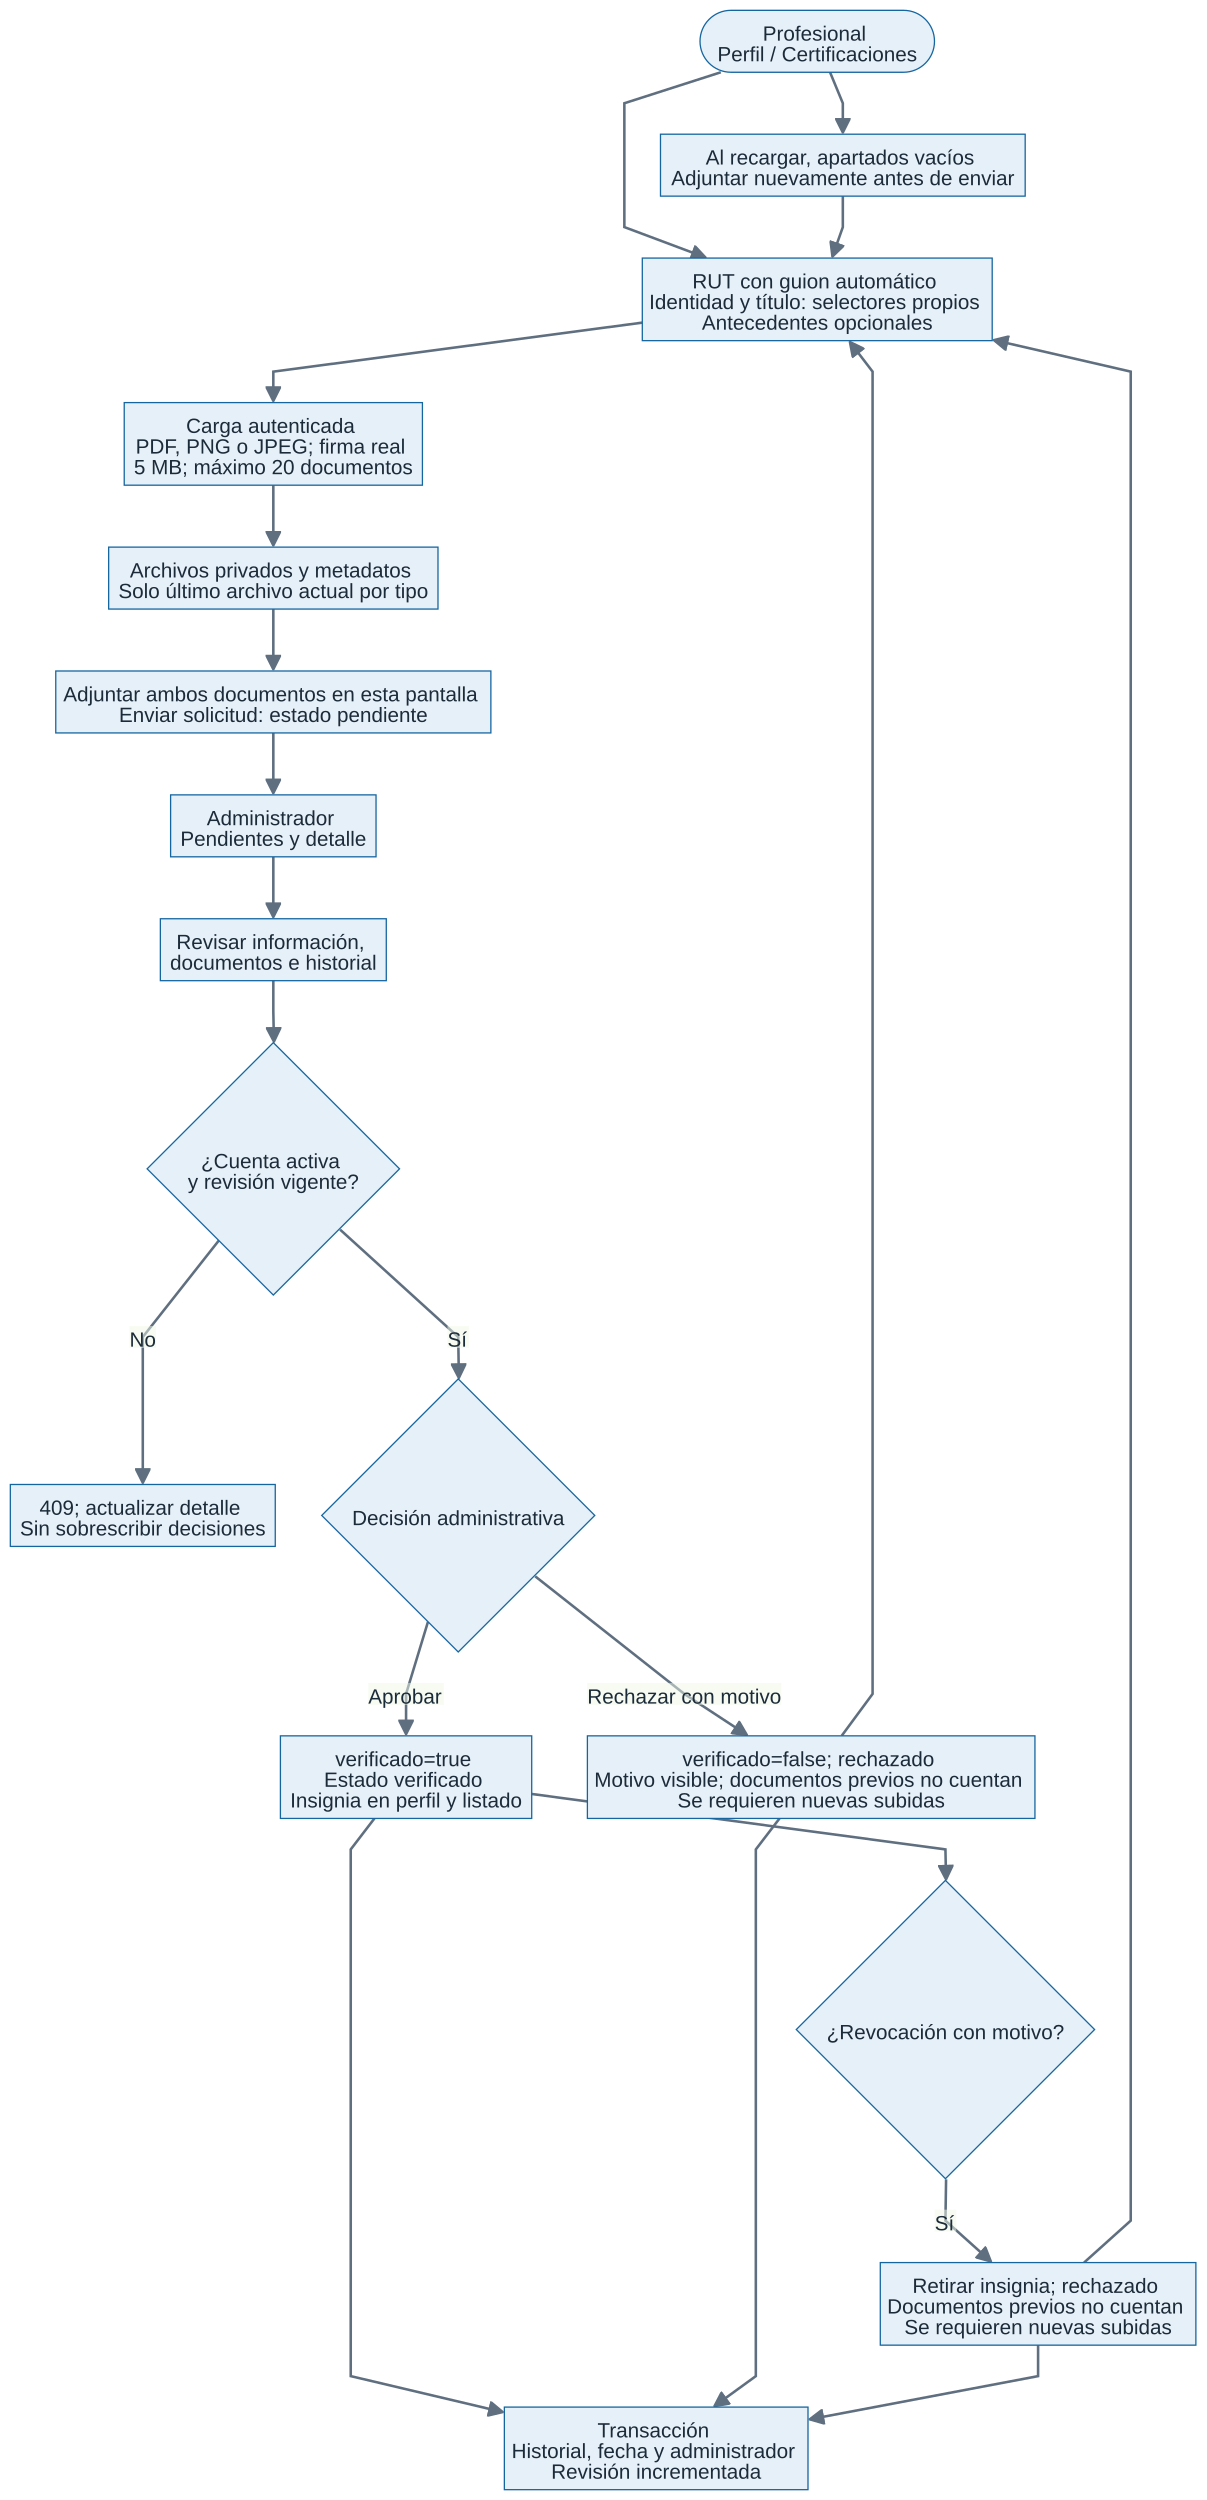
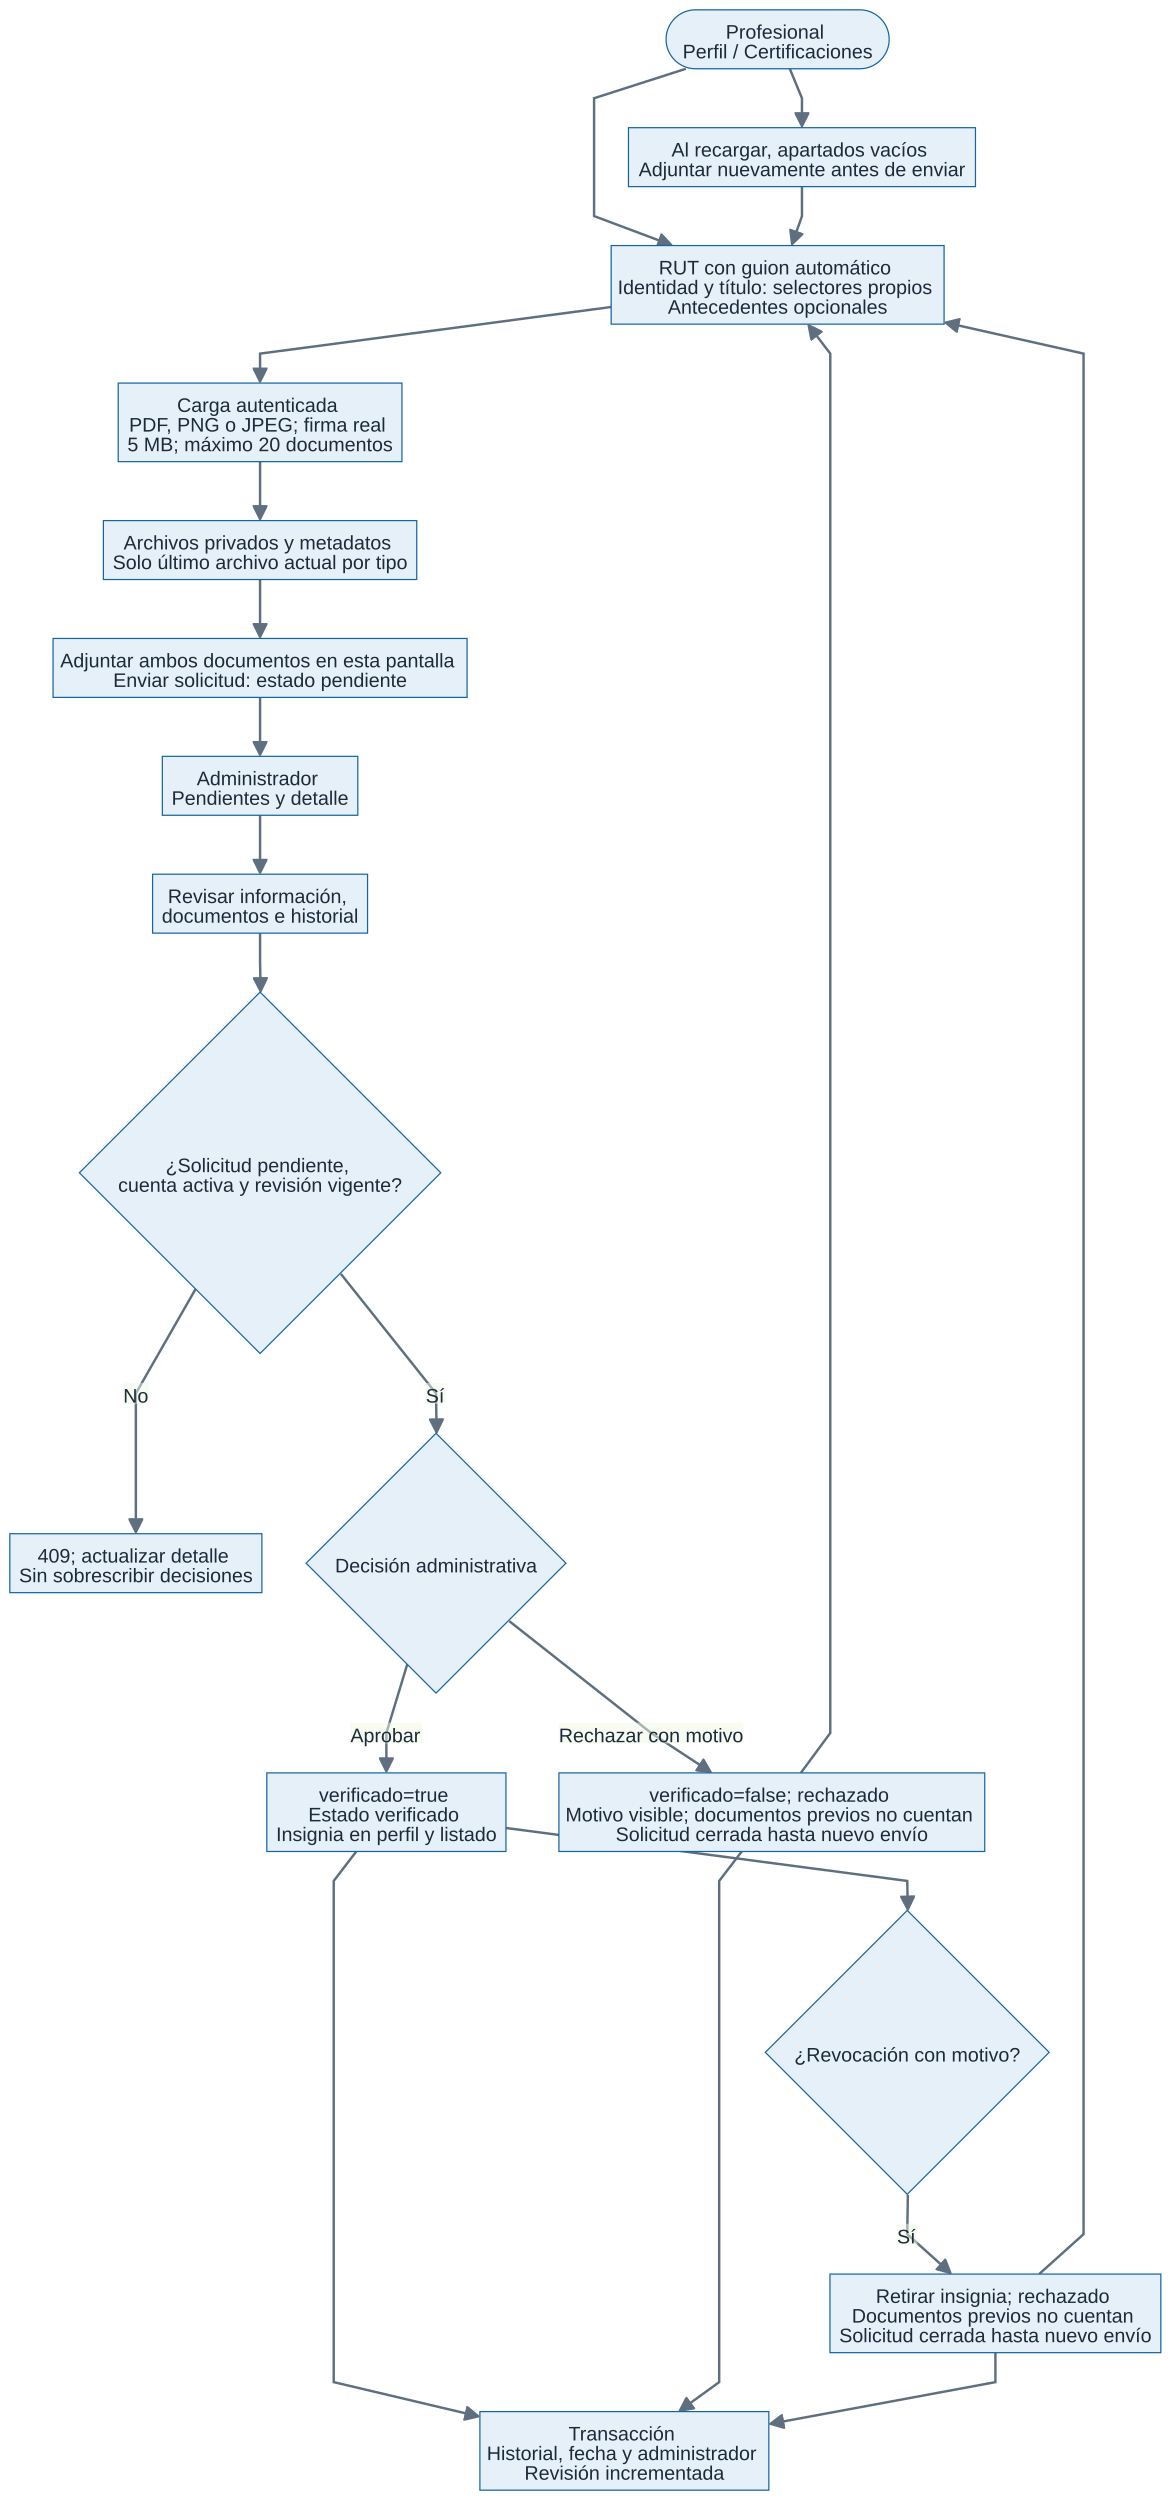
- <svg xmlns="http://www.w3.org/2000/svg" aria-roledescription="flowchart-v2" role="graphics-document document" viewBox="-8 -8 934.764 1937.414" height="1937.414" width="934.764" id="diagram">
+ <svg xmlns="http://www.w3.org/2000/svg" aria-roledescription="flowchart-v2" role="graphics-document document" viewBox="-8 -8 953.449 2036.141" height="2036.141" width="953.449" id="diagram">
  <style>#diagram{font-family:Arial;font-size:16px;fill:#1c2b39;}#diagram .error-icon{fill:hsl(26.667, 56.25%, 98.725%);}#diagram .error-text{fill:rgb(1.422, 3.453, 5.078);stroke:rgb(1.422, 3.453, 5.078);}#diagram .edge-thickness-normal{stroke-width:2px;}#diagram .edge-thickness-thick{stroke-width:3.5px;}#diagram .edge-pattern-solid{stroke-dasharray:0;}#diagram .edge-pattern-dashed{stroke-dasharray:3;}#diagram .edge-pattern-dotted{stroke-dasharray:2;}#diagram .marker{fill:#5f6f80;stroke:#5f6f80;}#diagram .marker.cross{stroke:#5f6f80;}#diagram svg{font-family:Arial;font-size:16px;}#diagram .label{font-family:Arial;color:#1c2b39;}#diagram .cluster-label text{fill:rgb(1.422, 3.453, 5.078);}#diagram .cluster-label span,#diagram p{color:rgb(1.422, 3.453, 5.078);}#diagram .label text,#diagram span,#diagram p{fill:#1c2b39;color:#1c2b39;}#diagram .node rect,#diagram .node circle,#diagram .node ellipse,#diagram .node polygon,#diagram .node path{fill:#e6f0f8;stroke:#1565a0;stroke-width:1px;}#diagram .flowchart-label text{text-anchor:middle;}#diagram .node .katex path{fill:#000;stroke:#000;stroke-width:1px;}#diagram .node .label{text-align:center;}#diagram .node.clickable{cursor:pointer;}#diagram .arrowheadPath{fill:#0b0b0b;}#diagram .edgePath .path{stroke:#5f6f80;stroke-width:2.0px;}#diagram .flowchart-link{stroke:#5f6f80;fill:none;}#diagram .edgeLabel{background-color:hsl(86.667, 56.25%, 93.725%);text-align:center;}#diagram .edgeLabel rect{opacity:0.5;background-color:hsl(86.667, 56.25%, 93.725%);fill:hsl(86.667, 56.25%, 93.725%);}#diagram .labelBkg{background-color:rgba(240, 248, 230, 0.5);}#diagram .cluster rect{fill:hsl(26.667, 56.25%, 98.725%);stroke:hsl(26.667, 16.25%, 88.725%);stroke-width:1px;}#diagram .cluster text{fill:rgb(1.422, 3.453, 5.078);}#diagram .cluster span,#diagram p{color:rgb(1.422, 3.453, 5.078);}#diagram div.mermaidTooltip{position:absolute;text-align:center;max-width:200px;padding:2px;font-family:Arial;font-size:12px;background:hsl(26.667, 56.25%, 98.725%);border:1px solid hsl(26.667, 16.25%, 88.725%);border-radius:2px;pointer-events:none;z-index:100;}#diagram .flowchartTitleText{text-anchor:middle;font-size:18px;fill:#1c2b39;}#diagram :root{--mermaid-font-family:"trebuchet ms",verdana,arial,sans-serif;}</style>
  <g>
    <marker orient="auto" markerHeight="12" markerWidth="12" markerUnits="userSpaceOnUse" refY="5" refX="6" viewBox="0 0 10 10" class="marker flowchart" id="diagram_flowchart-pointEnd">
      <path style="stroke-width: 1; stroke-dasharray: 1, 0;" class="arrowMarkerPath" d="M 0 0 L 10 5 L 0 10 z" />
    </marker>
    <marker orient="auto" markerHeight="12" markerWidth="12" markerUnits="userSpaceOnUse" refY="5" refX="4.5" viewBox="0 0 10 10" class="marker flowchart" id="diagram_flowchart-pointStart">
      <path style="stroke-width: 1; stroke-dasharray: 1, 0;" class="arrowMarkerPath" d="M 0 5 L 10 10 L 10 0 z" />
    </marker>
    <marker orient="auto" markerHeight="11" markerWidth="11" markerUnits="userSpaceOnUse" refY="5" refX="11" viewBox="0 0 10 10" class="marker flowchart" id="diagram_flowchart-circleEnd">
      <circle style="stroke-width: 1; stroke-dasharray: 1, 0;" class="arrowMarkerPath" r="5" cy="5" cx="5" />
    </marker>
    <marker orient="auto" markerHeight="11" markerWidth="11" markerUnits="userSpaceOnUse" refY="5" refX="-1" viewBox="0 0 10 10" class="marker flowchart" id="diagram_flowchart-circleStart">
      <circle style="stroke-width: 1; stroke-dasharray: 1, 0;" class="arrowMarkerPath" r="5" cy="5" cx="5" />
    </marker>
    <marker orient="auto" markerHeight="11" markerWidth="11" markerUnits="userSpaceOnUse" refY="5.2" refX="12" viewBox="0 0 11 11" class="marker cross flowchart" id="diagram_flowchart-crossEnd">
      <path style="stroke-width: 2; stroke-dasharray: 1, 0;" class="arrowMarkerPath" d="M 1,1 l 9,9 M 10,1 l -9,9" />
    </marker>
    <marker orient="auto" markerHeight="11" markerWidth="11" markerUnits="userSpaceOnUse" refY="5.2" refX="-1" viewBox="0 0 11 11" class="marker cross flowchart" id="diagram_flowchart-crossStart">
      <path style="stroke-width: 2; stroke-dasharray: 1, 0;" class="arrowMarkerPath" d="M 1,1 l 9,9 M 10,1 l -9,9" />
    </marker>
    <g class="root">
      <g class="clusters" />
      <g class="edgePaths">
        <path marker-end="url(#diagram_flowchart-pointEnd)" style="fill:none;" class="edge-thickness-normal edge-pattern-solid flowchart-link LS-P LE-C" id="L-P-C-0" d="M550.596,48L475.852,72L475.852,120L475.852,168L534.955,190.141" />
        <path marker-end="url(#diagram_flowchart-pointEnd)" style="fill:none;" class="edge-thickness-normal edge-pattern-solid flowchart-link LS-C LE-U" id="L-C-U-0" d="M489.762,242.012L203.814,280L203.814,298.7" />
        <path marker-end="url(#diagram_flowchart-pointEnd)" style="fill:none;" class="edge-thickness-normal edge-pattern-solid flowchart-link LS-U LE-S" id="L-U-S-0" d="M203.814,368L203.814,392L203.814,410.7" />
        <path marker-end="url(#diagram_flowchart-pointEnd)" style="fill:none;" class="edge-thickness-normal edge-pattern-solid flowchart-link LS-S LE-E" id="L-S-E-0" d="M203.814,464L203.814,488L203.814,506.7" />
        <path marker-end="url(#diagram_flowchart-pointEnd)" style="fill:none;" class="edge-thickness-normal edge-pattern-solid flowchart-link LS-P LE-F" id="L-P-F-0" d="M635.252,48L645.164,72L645.164,90.7" />
        <path marker-end="url(#diagram_flowchart-pointEnd)" style="fill:none;" class="edge-thickness-normal edge-pattern-solid flowchart-link LS-F LE-C" id="L-F-C-0" d="M645.164,144L645.164,168L638.437,187.004" />
        <path marker-end="url(#diagram_flowchart-pointEnd)" style="fill:none;" class="edge-thickness-normal edge-pattern-solid flowchart-link LS-E LE-L" id="L-E-L-0" d="M203.814,560L203.814,584L203.814,602.7" />
        <path marker-end="url(#diagram_flowchart-pointEnd)" style="fill:none;" class="edge-thickness-normal edge-pattern-solid flowchart-link LS-L LE-D" id="L-L-D-0" d="M203.814,656L203.814,680L203.814,698.7" />
        <path marker-end="url(#diagram_flowchart-pointEnd)" style="fill:none;" class="edge-thickness-normal edge-pattern-solid flowchart-link LS-D LE-R" id="L-D-R-0" d="M203.814,752L203.814,776L204.206,795.201" />
-         <path marker-end="url(#diagram_flowchart-pointEnd)" style="fill:none;" class="edge-thickness-normal edge-pattern-solid flowchart-link LS-R LE-X" id="L-R-X-0" d="M161.569,953.372L102.656,1028.117L102.656,1137.122" />
-         <path marker-end="url(#diagram_flowchart-pointEnd)" style="fill:none;" class="edge-thickness-normal edge-pattern-solid flowchart-link LS-R LE-V" id="L-R-V-0" d="M255.541,944.89L347.117,1028.117L347.537,1055.818" />
-         <path marker-end="url(#diagram_flowchart-pointEnd)" style="fill:none;" class="edge-thickness-normal edge-pattern-solid flowchart-link LS-V LE-A" id="L-V-A-0" d="M323.682,1248.792L306.684,1304.727L306.684,1331.927" />
-         <path marker-end="url(#diagram_flowchart-pointEnd)" style="fill:none;" class="edge-thickness-normal edge-pattern-solid flowchart-link LS-V LE-H" id="L-V-H-0" d="M406.747,1213.597L522.328,1304.727L567.427,1334.319" />
-         <path marker-end="url(#diagram_flowchart-pointEnd)" style="fill:none;" class="edge-thickness-normal edge-pattern-solid flowchart-link LS-H LE-C" id="L-H-C-0" d="M644.241,1337.227L668.225,1304.727L668.225,1166.422L668.225,1028.117L668.225,897.809L668.225,776L668.225,728L668.225,680L668.225,632L668.225,584L668.225,536L668.225,488L668.225,440L668.225,392L668.225,336L668.225,280L653.068,260.208" />
-         <path marker-end="url(#diagram_flowchart-pointEnd)" style="fill:none;" class="edge-thickness-normal edge-pattern-solid flowchart-link LS-A LE-J" id="L-A-J-0" d="M404.063,1382.273L724.682,1425.227L725.073,1444.428" />
-         <path marker-end="url(#diagram_flowchart-pointEnd)" style="fill:none;" class="edge-thickness-normal edge-pattern-solid flowchart-link LS-J LE-N" id="L-J-N-0" d="M725.182,1680.914L724.682,1712.914L756.916,1741.872" />
-         <path marker-end="url(#diagram_flowchart-pointEnd)" style="fill:none;" class="edge-thickness-normal edge-pattern-solid flowchart-link LS-N LE-C" id="L-N-C-0" d="M832.099,1745.414L868.275,1712.914L868.275,1564.82L868.275,1425.227L868.275,1369.227L868.275,1304.727L868.275,1166.422L868.275,1028.117L868.275,897.809L868.275,776L868.275,728L868.275,680L868.275,632L868.275,584L868.275,536L868.275,488L868.275,440L868.275,392L868.275,336L868.275,280L766.083,256.443" />
-         <path marker-end="url(#diagram_flowchart-pointEnd)" style="fill:none;" class="edge-thickness-normal edge-pattern-solid flowchart-link LS-A LE-T" id="L-A-T-0" d="M282.178,1401.227L263.799,1425.227L263.799,1564.82L263.799,1712.914L263.799,1777.414L263.799,1833.414L377.702,1860.36" />
-         <path marker-end="url(#diagram_flowchart-pointEnd)" style="fill:none;" class="edge-thickness-normal edge-pattern-solid flowchart-link LS-H LE-T" id="L-H-T-0" d="M596.121,1401.227L577.742,1425.227L577.742,1564.82L577.742,1712.914L577.742,1777.414L577.742,1833.414L548.936,1854.303" />
-         <path marker-end="url(#diagram_flowchart-pointEnd)" style="fill:none;" class="edge-thickness-normal edge-pattern-solid flowchart-link LS-N LE-T" id="L-N-T-0" d="M796.479,1809.414L796.479,1833.414L623.379,1866.167" />
+         <path marker-end="url(#diagram_flowchart-pointEnd)" style="fill:none;" class="edge-thickness-normal edge-pattern-solid flowchart-link LS-R LE-X" id="L-R-X-0" d="M151.301,1041.831L102.656,1126.844L102.656,1235.848" />
+         <path marker-end="url(#diagram_flowchart-pointEnd)" style="fill:none;" class="edge-thickness-normal edge-pattern-solid flowchart-link LS-R LE-V" id="L-R-V-0" d="M269.614,1029.544L347.117,1126.844L347.537,1154.544" />
+         <path marker-end="url(#diagram_flowchart-pointEnd)" style="fill:none;" class="edge-thickness-normal edge-pattern-solid flowchart-link LS-V LE-A" id="L-V-A-0" d="M323.682,1347.518L306.684,1403.453L306.684,1430.653" />
+         <path marker-end="url(#diagram_flowchart-pointEnd)" style="fill:none;" class="edge-thickness-normal edge-pattern-solid flowchart-link LS-V LE-H" id="L-V-H-0" d="M406.747,1312.323L522.328,1403.453L567.427,1433.046" />
+         <path marker-end="url(#diagram_flowchart-pointEnd)" style="fill:none;" class="edge-thickness-normal edge-pattern-solid flowchart-link LS-H LE-C" id="L-H-C-0" d="M644.241,1435.953L668.225,1403.453L668.225,1265.148L668.225,1126.844L668.225,947.172L668.225,776L668.225,728L668.225,680L668.225,632L668.225,584L668.225,536L668.225,488L668.225,440L668.225,392L668.225,336L668.225,280L653.068,260.208" />
+         <path marker-end="url(#diagram_flowchart-pointEnd)" style="fill:none;" class="edge-thickness-normal edge-pattern-solid flowchart-link LS-A LE-J" id="L-A-J-0" d="M404.063,1480.808L730.91,1523.953L731.302,1543.154" />
+         <path marker-end="url(#diagram_flowchart-pointEnd)" style="fill:none;" class="edge-thickness-normal edge-pattern-solid flowchart-link LS-J LE-N" id="L-J-N-0" d="M731.41,1779.641L730.91,1811.641L763.144,1840.599" />
+         <path marker-end="url(#diagram_flowchart-pointEnd)" style="fill:none;" class="edge-thickness-normal edge-pattern-solid flowchart-link LS-N LE-C" id="L-N-C-0" d="M838.327,1844.141L874.504,1811.641L874.504,1663.547L874.504,1523.953L874.504,1467.953L874.504,1403.453L874.504,1265.148L874.504,1126.844L874.504,947.172L874.504,776L874.504,728L874.504,680L874.504,632L874.504,584L874.504,536L874.504,488L874.504,440L874.504,392L874.504,336L874.504,280L766.089,255.634" />
+         <path marker-end="url(#diagram_flowchart-pointEnd)" style="fill:none;" class="edge-thickness-normal edge-pattern-solid flowchart-link LS-A LE-T" id="L-A-T-0" d="M282.178,1499.953L263.799,1523.953L263.799,1663.547L263.799,1811.641L263.799,1876.141L263.799,1932.141L377.702,1959.087" />
+         <path marker-end="url(#diagram_flowchart-pointEnd)" style="fill:none;" class="edge-thickness-normal edge-pattern-solid flowchart-link LS-H LE-T" id="L-H-T-0" d="M596.121,1499.953L577.742,1523.953L577.742,1663.547L577.742,1811.641L577.742,1876.141L577.742,1932.141L548.936,1953.029" />
+         <path marker-end="url(#diagram_flowchart-pointEnd)" style="fill:none;" class="edge-thickness-normal edge-pattern-solid flowchart-link LS-N LE-T" id="L-N-T-0" d="M802.707,1908.141L802.707,1932.141L623.383,1965.372" />
      </g>
      <g class="edgeLabels">
        <g class="edgeLabel">
          <g transform="translate(0, 0)" class="label">
            <rect height="0" width="0" ry="0" rx="0" />
            <text style="">
              <tspan class="row" x="0" dy="1em" xml:space="preserve" />
            </text>
          </g>
        </g>
        <g class="edgeLabel">
          <g transform="translate(0, 0)" class="label">
            <rect height="0" width="0" ry="0" rx="0" />
            <text style="">
              <tspan class="row" x="0" dy="1em" xml:space="preserve" />
            </text>
          </g>
        </g>
        <g class="edgeLabel">
          <g transform="translate(0, 0)" class="label">
            <rect height="0" width="0" ry="0" rx="0" />
            <text style="">
              <tspan class="row" x="0" dy="1em" xml:space="preserve" />
            </text>
          </g>
        </g>
        <g class="edgeLabel">
          <g transform="translate(0, 0)" class="label">
            <rect height="0" width="0" ry="0" rx="0" />
            <text style="">
              <tspan class="row" x="0" dy="1em" xml:space="preserve" />
            </text>
          </g>
        </g>
        <g class="edgeLabel">
          <g transform="translate(0, 0)" class="label">
            <rect height="0" width="0" ry="0" rx="0" />
            <text style="">
              <tspan class="row" x="0" dy="1em" xml:space="preserve" />
            </text>
          </g>
        </g>
        <g class="edgeLabel">
          <g transform="translate(0, 0)" class="label">
            <rect height="0" width="0" ry="0" rx="0" />
            <text style="">
              <tspan class="row" x="0" dy="1em" xml:space="preserve" />
            </text>
          </g>
        </g>
        <g class="edgeLabel">
          <g transform="translate(0, 0)" class="label">
            <rect height="0" width="0" ry="0" rx="0" />
            <text style="">
              <tspan class="row" x="0" dy="1em" xml:space="preserve" />
            </text>
          </g>
        </g>
        <g class="edgeLabel">
          <g transform="translate(0, 0)" class="label">
            <rect height="0" width="0" ry="0" rx="0" />
            <text style="">
              <tspan class="row" x="0" dy="1em" xml:space="preserve" />
            </text>
          </g>
        </g>
        <g class="edgeLabel">
          <g transform="translate(0, 0)" class="label">
            <rect height="0" width="0" ry="0" rx="0" />
            <text style="">
              <tspan class="row" x="0" dy="1em" xml:space="preserve" />
            </text>
          </g>
        </g>
-         <g transform="translate(102.6562, 1028.117)" class="edgeLabel">
+         <g transform="translate(102.6562, 1126.844)" class="edgeLabel">
          <g transform="translate(-10.27734, -8.5)" class="label">
            <rect height="17" width="20.548" ry="0" rx="0" />
            <text style="">
              <tspan class="row" x="0" dy="1em" xml:space="preserve">No</tspan>
            </text>
          </g>
        </g>
-         <g transform="translate(347.1172, 1028.117)" class="edgeLabel">
+         <g transform="translate(347.1172, 1126.844)" class="edgeLabel">
          <g transform="translate(-8.335938, -8.5)" class="label">
            <rect height="17" width="16.665" ry="0" rx="0" />
            <text style="">
              <tspan class="row" x="0" dy="1em" xml:space="preserve">Sí</tspan>
            </text>
          </g>
        </g>
-         <g transform="translate(306.6836, 1304.727)" class="edgeLabel">
+         <g transform="translate(306.6836, 1403.453)" class="edgeLabel">
          <g transform="translate(-29.29688, -8.5)" class="label">
            <rect height="17" width="58.562" ry="0" rx="0" />
            <text style="">
              <tspan class="row" x="0" dy="1em" xml:space="preserve">Aprobar</tspan>
            </text>
          </g>
        </g>
-         <g transform="translate(522.3281, 1304.727)" class="edgeLabel">
+         <g transform="translate(522.3281, 1403.453)" class="edgeLabel">
          <g transform="translate(-75.19531, -8.5)" class="label">
            <rect height="17" width="150.304" ry="0" rx="0" />
            <text style="">
              <tspan class="row" x="0" dy="1em" xml:space="preserve">Rechazar con motivo</tspan>
            </text>
          </g>
        </g>
        <g class="edgeLabel">
          <g transform="translate(0, 0)" class="label">
            <rect height="0" width="0" ry="0" rx="0" />
            <text style="">
              <tspan class="row" x="0" dy="1em" xml:space="preserve" />
            </text>
          </g>
        </g>
        <g class="edgeLabel">
          <g transform="translate(0, 0)" class="label">
            <rect height="0" width="0" ry="0" rx="0" />
            <text style="">
              <tspan class="row" x="0" dy="1em" xml:space="preserve" />
            </text>
          </g>
        </g>
-         <g transform="translate(724.6816, 1712.914)" class="edgeLabel">
+         <g transform="translate(730.9102, 1811.641)" class="edgeLabel">
          <g transform="translate(-8.335938, -8.5)" class="label">
            <rect height="17" width="16.665" ry="0" rx="0" />
            <text style="">
              <tspan class="row" x="0" dy="1em" xml:space="preserve">Sí</tspan>
            </text>
          </g>
        </g>
        <g class="edgeLabel">
          <g transform="translate(0, 0)" class="label">
            <rect height="0" width="0" ry="0" rx="0" />
            <text style="">
              <tspan class="row" x="0" dy="1em" xml:space="preserve" />
            </text>
          </g>
        </g>
        <g class="edgeLabel">
          <g transform="translate(0, 0)" class="label">
            <rect height="0" width="0" ry="0" rx="0" />
            <text style="">
              <tspan class="row" x="0" dy="1em" xml:space="preserve" />
            </text>
          </g>
        </g>
        <g class="edgeLabel">
          <g transform="translate(0, 0)" class="label">
            <rect height="0" width="0" ry="0" rx="0" />
            <text style="">
              <tspan class="row" x="0" dy="1em" xml:space="preserve" />
            </text>
          </g>
        </g>
        <g class="edgeLabel">
          <g transform="translate(0, 0)" class="label">
            <rect height="0" width="0" ry="0" rx="0" />
            <text style="">
              <tspan class="row" x="0" dy="1em" xml:space="preserve" />
            </text>
          </g>
        </g>
      </g>
      <g class="nodes">
        <g transform="translate(625.3398, 24)" data-id="P" data-node="true" id="flowchart-P-0" class="node default default flowchart-label">
          <rect height="48" width="181.719" y="-24" x="-90.859" ry="24" rx="24" style="" />
          <g transform="translate(0, -16.5)" style="" class="label">
            <rect />
            <text style="">
              <tspan class="row" x="0" dy="1em" xml:space="preserve">Profesional</tspan>
              <tspan class="row" x="0" dy="1em" xml:space="preserve">Perfil / Certificaciones</tspan>
            </text>
          </g>
        </g>
        <g transform="translate(625.3398, 224)" data-id="C" data-node="true" id="flowchart-C-1" class="node default default flowchart-label">
          <rect height="64" width="271.156" y="-32" x="-135.578" ry="0" rx="0" style="" class="basic label-container" />
          <g transform="translate(0, -24.5)" style="" class="label">
            <rect />
            <text style="">
              <tspan class="row" x="0" dy="1em" xml:space="preserve">RUT con guion automático</tspan>
              <tspan class="row" x="0" dy="1em" xml:space="preserve">Identidad y título: selectores propios</tspan>
              <tspan class="row" x="0" dy="1em" xml:space="preserve">Antecedentes opcionales</tspan>
            </text>
          </g>
        </g>
        <g transform="translate(203.8145, 336)" data-id="U" data-node="true" id="flowchart-U-3" class="node default default flowchart-label">
          <rect height="64" width="231.094" y="-32" x="-115.547" ry="0" rx="0" style="" class="basic label-container" />
          <g transform="translate(0, -24.5)" style="" class="label">
            <rect />
            <text style="">
              <tspan class="row" x="0" dy="1em" xml:space="preserve">Carga autenticada</tspan>
              <tspan class="row" x="0" dy="1em" xml:space="preserve">PDF, PNG o JPEG; firma real</tspan>
              <tspan class="row" x="0" dy="1em" xml:space="preserve">5 MB; máximo 20 documentos</tspan>
            </text>
          </g>
        </g>
        <g transform="translate(203.8145, 440)" data-id="S" data-node="true" id="flowchart-S-5" class="node default default flowchart-label">
          <rect height="48" width="255.227" y="-24" x="-127.613" ry="0" rx="0" style="" class="basic label-container" />
          <g transform="translate(0, -16.5)" style="" class="label">
            <rect />
            <text style="">
              <tspan class="row" x="0" dy="1em" xml:space="preserve">Archivos privados y metadatos</tspan>
              <tspan class="row" x="0" dy="1em" xml:space="preserve">Solo último archivo actual por tipo</tspan>
            </text>
          </g>
        </g>
        <g transform="translate(203.8145, 536)" data-id="E" data-node="true" id="flowchart-E-7" class="node default default flowchart-label">
          <rect height="48" width="337.195" y="-24" x="-168.598" ry="0" rx="0" style="" class="basic label-container" />
          <g transform="translate(0, -16.5)" style="" class="label">
            <rect />
            <text style="">
              <tspan class="row" x="0" dy="1em" xml:space="preserve">Adjuntar ambos documentos en esta pantalla</tspan>
              <tspan class="row" x="0" dy="1em" xml:space="preserve">Enviar solicitud: estado pendiente</tspan>
            </text>
          </g>
        </g>
        <g transform="translate(645.1641, 120)" data-id="F" data-node="true" id="flowchart-F-9" class="node default default flowchart-label">
          <rect height="48" width="282.625" y="-24" x="-141.312" ry="0" rx="0" style="" class="basic label-container" />
          <g transform="translate(0, -16.5)" style="" class="label">
            <rect />
            <text style="">
              <tspan class="row" x="0" dy="1em" xml:space="preserve">Al recargar, apartados vacíos</tspan>
              <tspan class="row" x="0" dy="1em" xml:space="preserve">Adjuntar nuevamente antes de enviar</tspan>
            </text>
          </g>
        </g>
        <g transform="translate(203.8145, 632)" data-id="L" data-node="true" id="flowchart-L-13" class="node default default flowchart-label">
          <rect height="48" width="159.203" y="-24" x="-79.602" ry="0" rx="0" style="" class="basic label-container" />
          <g transform="translate(0, -16.5)" style="" class="label">
            <rect />
            <text style="">
              <tspan class="row" x="0" dy="1em" xml:space="preserve">Administrador</tspan>
              <tspan class="row" x="0" dy="1em" xml:space="preserve">Pendientes y detalle</tspan>
            </text>
          </g>
        </g>
        <g transform="translate(203.8145, 728)" data-id="D" data-node="true" id="flowchart-D-15" class="node default default flowchart-label">
          <rect height="48" width="175.094" y="-24" x="-87.547" ry="0" rx="0" style="" class="basic label-container" />
          <g transform="translate(0, -16.5)" style="" class="label">
            <rect />
            <text style="">
              <tspan class="row" x="0" dy="1em" xml:space="preserve">Revisar información,</tspan>
              <tspan class="row" x="0" dy="1em" xml:space="preserve">documentos e historial</tspan>
            </text>
          </g>
        </g>
-         <g transform="translate(203.8145, 897.8086)" data-id="R" data-node="true" id="flowchart-R-17" class="node default default flowchart-label">
-           <polygon style="" transform="translate(-97.80859,97.80859)" class="label-container" points="97.809,0 195.617,-97.809 97.809,-195.617 0,-97.809" />
-           <g transform="translate(0, -16.5)" style="" class="label">
-             <rect />
-             <text style="">
-               <tspan class="row" x="0" dy="1em" xml:space="preserve">¿Cuenta activa</tspan>
-               <tspan class="row" x="0" dy="1em" xml:space="preserve">y revisión vigente?</tspan>
-             </text>
-           </g>
-         </g>
-         <g transform="translate(102.6562, 1166.422)" data-id="X" data-node="true" id="flowchart-X-19" class="node default default flowchart-label">
+         <g transform="translate(203.8145, 947.1719)" data-id="R" data-node="true" id="flowchart-R-17" class="node default default flowchart-label">
+           <polygon style="" transform="translate(-147.1719,147.1719)" class="label-container" points="147.172,0 294.344,-147.172 147.172,-294.344 0,-147.172" />
+           <g transform="translate(0, -16.5)" style="" class="label">
+             <rect />
+             <text style="">
+               <tspan class="row" x="0" dy="1em" xml:space="preserve">¿Solicitud pendiente,</tspan>
+               <tspan class="row" x="0" dy="1em" xml:space="preserve">cuenta activa y revisión vigente?</tspan>
+             </text>
+           </g>
+         </g>
+         <g transform="translate(102.6562, 1265.148)" data-id="X" data-node="true" id="flowchart-X-19" class="node default default flowchart-label">
          <rect height="48" width="205.312" y="-24" x="-102.656" ry="0" rx="0" style="" class="basic label-container" />
          <g transform="translate(0, -16.5)" style="" class="label">
            <rect />
            <text style="">
              <tspan class="row" x="0" dy="1em" xml:space="preserve">409; actualizar detalle</tspan>
              <tspan class="row" x="0" dy="1em" xml:space="preserve">Sin sobrescribir decisiones</tspan>
            </text>
          </g>
        </g>
-         <g transform="translate(347.1172, 1166.422)" data-id="V" data-node="true" id="flowchart-V-21" class="node default default flowchart-label">
+         <g transform="translate(347.1172, 1265.148)" data-id="V" data-node="true" id="flowchart-V-21" class="node default default flowchart-label">
          <polygon style="" transform="translate(-105.8047,105.8047)" class="label-container" points="105.805,0 211.609,-105.805 105.805,-211.609 0,-105.805" />
          <g transform="translate(0, -8.5)" style="" class="label">
            <rect />
            <text style="">
              <tspan class="row" x="0" dy="1em" xml:space="preserve">Decisión administrativa</tspan>
            </text>
          </g>
        </g>
-         <g transform="translate(306.6836, 1369.227)" data-id="A" data-node="true" id="flowchart-A-23" class="node default default flowchart-label">
+         <g transform="translate(306.6836, 1467.953)" data-id="A" data-node="true" id="flowchart-A-23" class="node default default flowchart-label">
          <rect height="64" width="194.758" y="-32" x="-97.379" ry="0" rx="0" style="" class="basic label-container" />
          <g transform="translate(0, -24.5)" style="" class="label">
            <rect />
            <text style="">
              <tspan class="row" x="0" dy="1em" xml:space="preserve">verificado=true</tspan>
              <tspan class="row" x="0" dy="1em" xml:space="preserve">Estado verificado</tspan>
              <tspan class="row" x="0" dy="1em" xml:space="preserve">Insignia en perfil y listado</tspan>
            </text>
          </g>
        </g>
-         <g transform="translate(620.627, 1369.227)" data-id="H" data-node="true" id="flowchart-H-25" class="node default default flowchart-label">
+         <g transform="translate(620.627, 1467.953)" data-id="H" data-node="true" id="flowchart-H-25" class="node default default flowchart-label">
          <rect height="64" width="346.836" y="-32" x="-173.418" ry="0" rx="0" style="" class="basic label-container" />
          <g transform="translate(0, -24.5)" style="" class="label">
            <rect />
            <text style="">
              <tspan class="row" x="0" dy="1em" xml:space="preserve">verificado=false; rechazado</tspan>
              <tspan class="row" x="0" dy="1em" xml:space="preserve">Motivo visible; documentos previos no cuentan</tspan>
-               <tspan class="row" x="0" dy="1em" xml:space="preserve">Se requieren nuevas subidas</tspan>
-             </text>
-           </g>
-         </g>
-         <g transform="translate(724.6816, 1564.82)" data-id="J" data-node="true" id="flowchart-J-29" class="node default default flowchart-label">
+               <tspan class="row" x="0" dy="1em" xml:space="preserve">Solicitud cerrada hasta nuevo envío</tspan>
+             </text>
+           </g>
+         </g>
+         <g transform="translate(730.9102, 1663.547)" data-id="J" data-node="true" id="flowchart-J-29" class="node default default flowchart-label">
          <polygon style="" transform="translate(-115.5938,115.5938)" class="label-container" points="115.594,0 231.188,-115.594 115.594,-231.188 0,-115.594" />
          <g transform="translate(0, -8.5)" style="" class="label">
            <rect />
            <text style="">
              <tspan class="row" x="0" dy="1em" xml:space="preserve">¿Revocación con motivo?</tspan>
            </text>
          </g>
        </g>
-         <g transform="translate(796.4785, 1777.414)" data-id="N" data-node="true" id="flowchart-N-31" class="node default default flowchart-label">
-           <rect height="64" width="244.57" y="-32" x="-122.285" ry="0" rx="0" style="" class="basic label-container" />
+         <g transform="translate(802.707, 1876.141)" data-id="N" data-node="true" id="flowchart-N-31" class="node default default flowchart-label">
+           <rect height="64" width="269.484" y="-32" x="-134.742" ry="0" rx="0" style="" class="basic label-container" />
          <g transform="translate(0, -24.5)" style="" class="label">
            <rect />
            <text style="">
              <tspan class="row" x="0" dy="1em" xml:space="preserve">Retirar insignia; rechazado</tspan>
              <tspan class="row" x="0" dy="1em" xml:space="preserve">Documentos previos no cuentan</tspan>
-               <tspan class="row" x="0" dy="1em" xml:space="preserve">Se requieren nuevas subidas</tspan>
-             </text>
-           </g>
-         </g>
-         <g transform="translate(500.5156, 1889.414)" data-id="T" data-node="true" id="flowchart-T-35" class="node default default flowchart-label">
+               <tspan class="row" x="0" dy="1em" xml:space="preserve">Solicitud cerrada hasta nuevo envío</tspan>
+             </text>
+           </g>
+         </g>
+         <g transform="translate(500.5156, 1988.141)" data-id="T" data-node="true" id="flowchart-T-35" class="node default default flowchart-label">
          <rect height="64" width="235.312" y="-32" x="-117.656" ry="0" rx="0" style="" class="basic label-container" />
          <g transform="translate(0, -24.5)" style="" class="label">
            <rect />
            <text style="">
              <tspan class="row" x="0" dy="1em" xml:space="preserve">Transacción</tspan>
              <tspan class="row" x="0" dy="1em" xml:space="preserve">Historial, fecha y administrador</tspan>
              <tspan class="row" x="0" dy="1em" xml:space="preserve">Revisión incrementada</tspan>
            </text>
          </g>
        </g>
      </g>
    </g>
  </g>
</svg>
